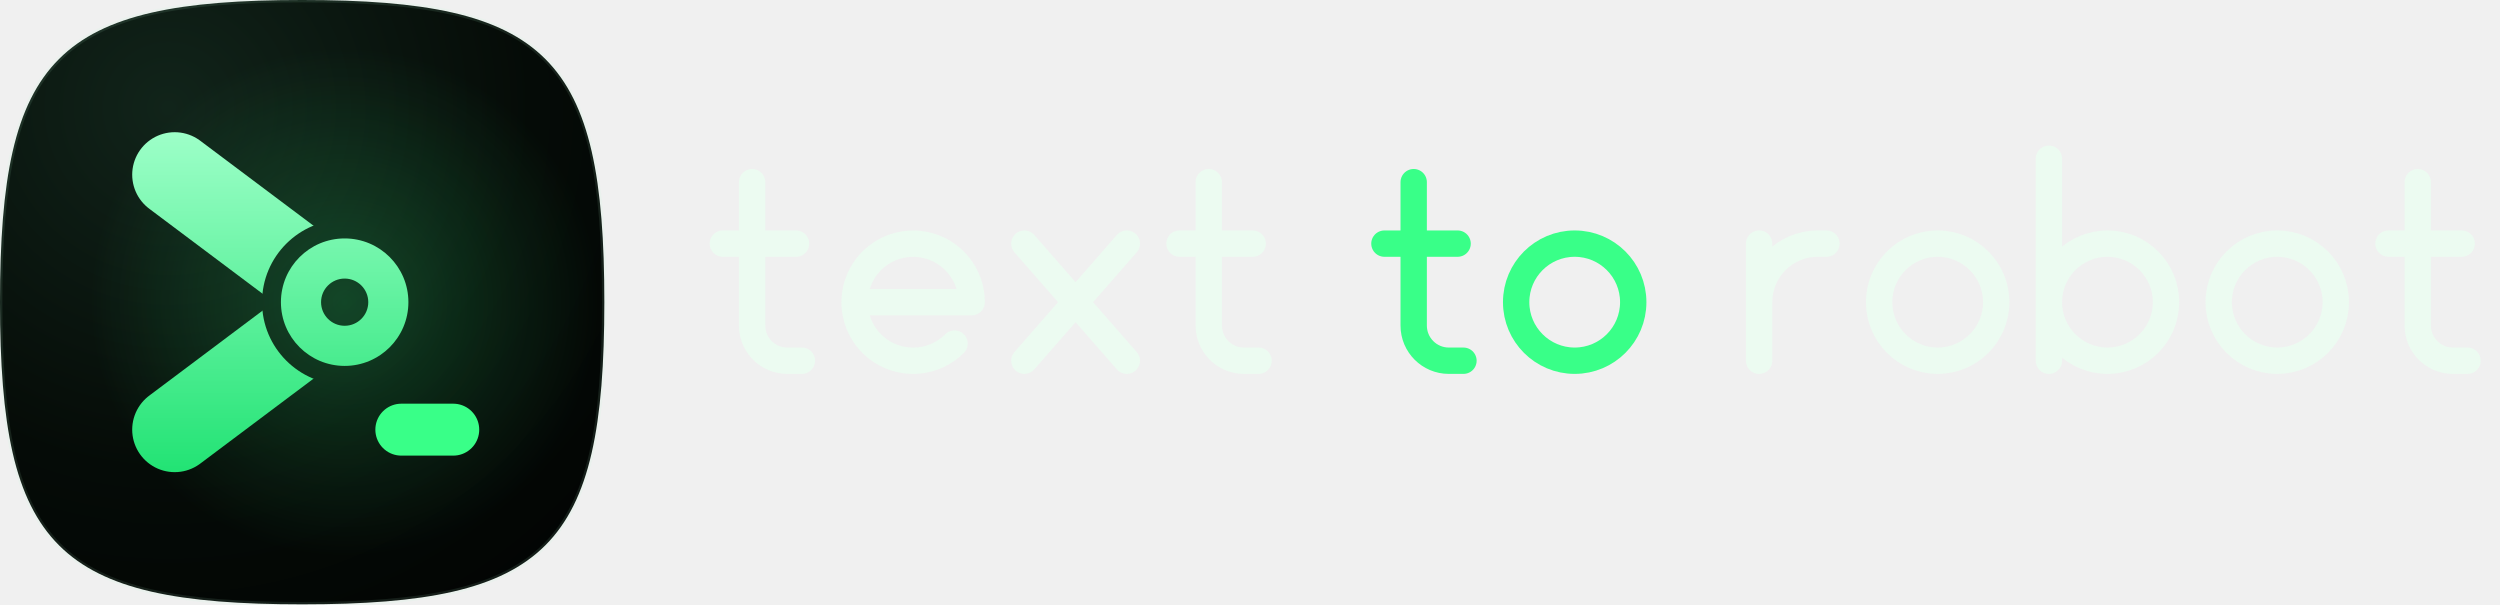
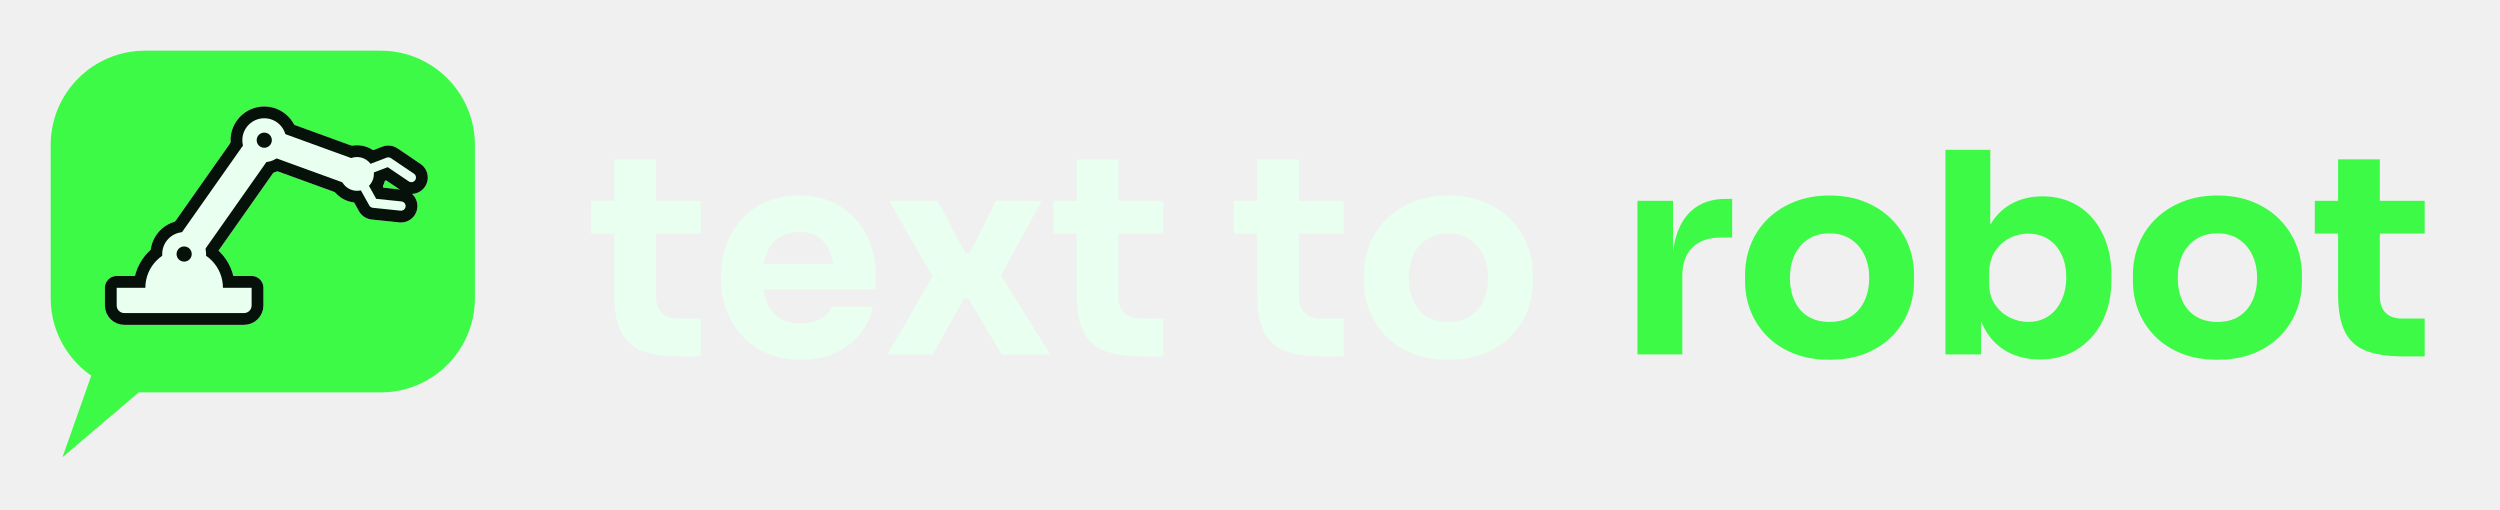
- <svg xmlns="http://www.w3.org/2000/svg" viewBox="0 0 1059 256" width="1059" height="256" role="img" aria-label="text to robot">
-   <defs>
-     <linearGradient id="g" gradientUnits="userSpaceOnUse" x1="0" y1="56" x2="0" y2="200">
-       <stop offset="0" stop-color="#9dffc8" />
-       <stop offset="1" stop-color="#22e374" />
-     </linearGradient>
-     <radialGradient id="bgt" cx=".28" cy=".18" r="1">
-       <stop offset="0" stop-color="#11241a" />
-       <stop offset=".6" stop-color="#050b07" />
-       <stop offset="1" stop-color="#020403" />
-     </radialGradient>
-     <radialGradient id="glowt" cx="0.57" cy="0.5" r=".42">
-       <stop offset="0" stop-color="#39ff88" stop-opacity=".22" />
-       <stop offset="1" stop-color="#39ff88" stop-opacity="0" />
-     </radialGradient>
-   </defs>
-   <path d="M128 0C232 0 256 24 256 128S232 256 128 256 0 232 0 128 24 0 128 0Z" fill="url(#bgt)" />
-   <path d="M128 0C232 0 256 24 256 128S232 256 128 256 0 232 0 128 24 0 128 0Z" fill="url(#glowt)" />
-   <path d="M128 0C232 0 256 24 256 128S232 256 128 256 0 232 0 128 24 0 128 0Z" fill="none" stroke="#b9ffd6" stroke-opacity=".10" stroke-width="2" />
-   <g transform="translate(0 0) scale(1.0)">
-     <mask id="cuta" maskUnits="userSpaceOnUse" x="0" y="0" width="256" height="256">
-       <rect width="256" height="256" fill="#fff" />
-       <circle cx="146" cy="128" r="35" fill="#000" />
-     </mask>
-     <path d="M74 74 146 128 74 182" fill="none" stroke="url(#g)" stroke-width="36" stroke-linecap="round" stroke-linejoin="round" mask="url(#cuta)" />
-     <path d="M146 101a27 27 0 1 1 0 54a27 27 0 1 1 0-54zm0 17a10 10 0 1 0 0 20a10 10 0 1 0 0-20z" fill="url(#g)" fill-rule="evenodd" />
-     <path d="M170 182h22" stroke="#39ff88" stroke-width="22" stroke-linecap="round" />
-   </g>
-   <g transform="translate(300 159)">
-     <g transform="translate(0 0) scale(0.62)" fill="none" stroke-width="18" stroke-linecap="round" stroke-linejoin="round">
-       <path transform="translate(0 0)" d="M30 -132V-34a24 24 0 0 0 24 24h10M10 -90h50" stroke="#ecfbf1" />
-       <path transform="translate(90 0)" d="M10 -50h80a40 40 0 1 0 -11.7 28.3" stroke="#ecfbf1" />
-       <path transform="translate(206 0)" d="M10 -90l70 80M80 -90l-70 80" stroke="#ecfbf1" />
-       <path transform="translate(312 0)" d="M30 -132V-34a24 24 0 0 0 24 24h10M10 -90h50" stroke="#ecfbf1" />
-       <path transform="translate(452 0)" d="M30 -132V-34a24 24 0 0 0 24 24h10M10 -90h50" stroke="#39ff88" />
-       <path transform="translate(542 0)" d="M50 -90a40 40 0 1 1 0 80a40 40 0 1 1 0-80z" stroke="#39ff88" />
-       <path transform="translate(708 0)" d="M10 -10v-80M10 -50a40 40 0 0 1 40-40h6" stroke="#ecfbf1" />
-       <path transform="translate(790 0)" d="M50 -90a40 40 0 1 1 0 80a40 40 0 1 1 0-80z" stroke="#ecfbf1" />
-       <path transform="translate(906 0)" d="M10 -148v98M50 -90a40 40 0 1 1 0 80a40 40 0 1 1 0-80zM10 -50v40" stroke="#ecfbf1" />
-       <path transform="translate(1022 0)" d="M50 -90a40 40 0 1 1 0 80a40 40 0 1 1 0-80z" stroke="#ecfbf1" />
-       <path transform="translate(1138 0)" d="M30 -132V-34a24 24 0 0 0 24 24h10M10 -90h50" stroke="#ecfbf1" />
+ <svg xmlns="http://www.w3.org/2000/svg" viewBox="0 0 785 160" width="785" height="160" role="img" aria-label="Text to Robot">
+   <g transform="translate(-12.2 -14.42) scale(0.37)">
+     <defs>
+       <mask id="lc" maskUnits="userSpaceOnUse" x="0" y="0" width="512" height="512">
+         <rect width="512" height="512" fill="#fff" />
+         <path d="M132 283.19H246.51V298.22A6.44 6.44 0 0 1 240.06 304.66H138.44A6.44 6.44 0 0 1 132 298.22Z" fill="#000" stroke="#000" stroke-width="20" stroke-linejoin="round" />
+         <path d="M156.33 283.19A32.92 32.92 0 0 1 222.17 283.19V284.62H156.33Z" fill="#000" stroke="#000" stroke-width="20" stroke-linejoin="round" />
+         <path d="M189.25 254.56L257.24 157.95" fill="none" stroke="#000" stroke-width="44.33" stroke-linecap="round" stroke-linejoin="round" />
+         <path d="M257.24 157.95L335.96 186.57" fill="none" stroke="#000" stroke-width="41.9" stroke-linecap="round" stroke-linejoin="round" />
+         <path d="M335.96 186.57L362.5 176.43L382.06 189.63" fill="none" stroke="#000" stroke-width="27.87" stroke-linecap="round" stroke-linejoin="round" />
+         <path d="M335.96 186.57L349.78 211.4L373.26 213.84" fill="none" stroke="#000" stroke-width="27.87" stroke-linecap="round" stroke-linejoin="round" />
+         <circle cx="189.25" cy="254.56" r="28.61" fill="#000" />
+         <circle cx="257.24" cy="157.95" r="28.61" fill="#000" />
+         <circle cx="335.96" cy="186.57" r="24.31" fill="#000" />
+       </mask>
+       <clipPath id="ls">
+         <path d="M156 82H356A80 80 0 0 1 436 162V292A80 80 0 0 1 356 372H156A80 80 0 0 1 76 292V162A80 80 0 0 1 156 82ZM116 342H186L86 427Z" />
+       </clipPath>
+       <mask id="lh" maskUnits="userSpaceOnUse" x="0" y="0" width="512" height="512">
+         <rect width="512" height="512" fill="#fff" />
+         <circle cx="189.25" cy="254.56" r="6.44" fill="#000" />
+         <circle cx="257.24" cy="157.95" r="6.44" fill="#000" />
+       </mask>
+     </defs>
+     <path d="M156 82H356A80 80 0 0 1 436 162V292A80 80 0 0 1 356 372H156A80 80 0 0 1 76 292V162A80 80 0 0 1 156 82ZM116 342H186L86 427Z" fill="#3dfa46" mask="url(#lc)" />
+     <g clip-path="url(#ls)">
+       <path d="M132 283.19H246.51V298.22A6.44 6.44 0 0 1 240.06 304.66H138.44A6.44 6.44 0 0 1 132 298.22Z" fill="#06110a" stroke="#06110a" stroke-width="20" stroke-linejoin="round" />
+       <path d="M156.33 283.19A32.92 32.92 0 0 1 222.17 283.19V284.62H156.33Z" fill="#06110a" stroke="#06110a" stroke-width="20" stroke-linejoin="round" />
+       <path d="M189.25 254.56L257.24 157.95" fill="none" stroke="#06110a" stroke-width="44.33" stroke-linecap="round" stroke-linejoin="round" />
+       <path d="M257.24 157.95L335.96 186.57" fill="none" stroke="#06110a" stroke-width="41.9" stroke-linecap="round" stroke-linejoin="round" />
+       <path d="M335.96 186.57L362.5 176.43L382.06 189.63" fill="none" stroke="#06110a" stroke-width="27.87" stroke-linecap="round" stroke-linejoin="round" />
+       <path d="M335.96 186.57L349.78 211.4L373.26 213.84" fill="none" stroke="#06110a" stroke-width="27.87" stroke-linecap="round" stroke-linejoin="round" />
+       <circle cx="189.25" cy="254.56" r="28.61" fill="#06110a" />
+       <circle cx="257.24" cy="157.95" r="28.61" fill="#06110a" />
+       <circle cx="335.96" cy="186.57" r="24.31" fill="#06110a" />
+     </g>
+     <g mask="url(#lh)">
+       <path d="M132 283.19H246.51V298.22A6.44 6.44 0 0 1 240.06 304.66H138.44A6.44 6.44 0 0 1 132 298.22Z" fill="#e9fff0" />
+       <path d="M156.33 283.19A32.92 32.92 0 0 1 222.17 283.19V284.62H156.33Z" fill="#e9fff0" />
+       <path d="M189.25 254.56L257.24 157.95" fill="none" stroke="#e9fff0" stroke-width="24.33" stroke-linecap="round" stroke-linejoin="round" />
+       <path d="M257.24 157.95L335.96 186.57" fill="none" stroke="#e9fff0" stroke-width="21.9" stroke-linecap="round" stroke-linejoin="round" />
+       <path d="M335.96 186.57L362.5 176.43L382.06 189.63" fill="none" stroke="#e9fff0" stroke-width="7.87" stroke-linecap="round" stroke-linejoin="round" />
+       <path d="M335.96 186.57L349.78 211.4L373.26 213.84" fill="none" stroke="#e9fff0" stroke-width="7.87" stroke-linecap="round" stroke-linejoin="round" />
+       <circle cx="189.25" cy="254.56" r="18.61" fill="#e9fff0" />
+       <circle cx="257.24" cy="157.95" r="18.61" fill="#e9fff0" />
+       <circle cx="335.96" cy="186.57" r="14.31" fill="#e9fff0" />
    </g>
  </g>
+   <path d="M213.29 111.9Q205.98 111.9 201.49 110.1Q197.01 108.29 194.94 104.02Q192.87 99.76 192.87 92.45V50.04H205.98V92.98Q205.98 96.41 207.79 98.22Q209.59 100.02 212.93 100.02H220.06V111.9ZM185.57 73.36V63.06H220.06V73.36ZM251.48 112.96Q245.32 112.96 240.61 110.84Q235.9 108.73 232.78 105.17Q229.65 101.6 228.03 97.16Q226.4 92.72 226.4 88.05V86.29Q226.4 81.45 228.03 77.01Q229.65 72.56 232.73 69.04Q235.81 65.52 240.43 63.46Q245.05 61.39 250.95 61.39Q258.69 61.39 264.02 64.86Q269.34 68.34 272.16 73.93Q274.97 79.52 274.97 86.12V90.87H232.29V82.86H266.44L261.86 86.56Q261.86 82.24 260.63 79.16Q259.4 76.08 256.98 74.46Q254.56 72.83 250.95 72.83Q247.25 72.83 244.7 74.5Q242.15 76.17 240.83 79.38Q239.51 82.6 239.51 87.26Q239.51 91.57 240.74 94.78Q241.97 98 244.61 99.76Q247.25 101.52 251.48 101.52Q255.35 101.52 257.81 100.02Q260.28 98.52 261.16 96.32H274.09Q273.04 101.16 269.96 104.95Q266.88 108.73 262.21 110.84Q257.55 112.96 251.48 112.96ZM278.67 111.28 293.63 85.41 293.28 87.61 279.2 63.06H294.42L303.13 79.43H304.54L312.73 63.06H327.07L313.61 87.79L313.96 85.94L329.8 111.28H314.49L304.1 93.77H302.69L292.93 111.28ZM358.49 111.9Q351.18 111.9 346.69 110.1Q342.21 108.29 340.14 104.02Q338.07 99.76 338.07 92.45V50.04H351.18V92.98Q351.18 96.41 352.99 98.22Q354.79 100.02 358.13 100.02H365.26V111.9ZM330.77 73.36V63.06H365.26V73.36ZM415.16 111.9Q407.85 111.9 403.37 110.1Q398.88 108.29 396.81 104.02Q394.74 99.76 394.74 92.45V50.04H407.85V92.98Q407.85 96.41 409.66 98.22Q411.46 100.02 414.81 100.02H421.93V111.9ZM387.44 73.36V63.06H421.93V73.36ZM454.76 112.96Q448.42 112.96 443.49 110.98Q438.57 109 435.18 105.56Q431.79 102.13 430.03 97.69Q428.27 93.24 428.27 88.32V86.29Q428.27 81.28 430.07 76.74Q431.88 72.21 435.35 68.78Q438.83 65.35 443.76 63.37Q448.69 61.39 454.76 61.39Q461.01 61.39 465.89 63.37Q470.77 65.35 474.21 68.78Q477.64 72.21 479.49 76.74Q481.33 81.28 481.33 86.29V88.32Q481.33 93.24 479.57 97.69Q477.81 102.13 474.43 105.56Q471.04 109 466.11 110.98Q461.18 112.96 454.76 112.96ZM454.76 101.08Q458.89 101.08 461.62 99.32Q464.35 97.56 465.8 94.39Q467.25 91.22 467.25 87.35Q467.25 83.21 465.76 80.09Q464.26 76.96 461.49 75.12Q458.72 73.27 454.76 73.27Q450.89 73.27 448.07 75.12Q445.25 76.96 443.8 80.09Q442.35 83.21 442.35 87.35Q442.35 91.22 443.76 94.39Q445.17 97.56 447.98 99.32Q450.8 101.08 454.76 101.08Z" fill="#e9fff0" />
+   <path d="M514.16 111.28V63.06H525.33V83.74H525.07Q525.07 73.53 529.43 67.99Q533.78 62.44 542.05 62.44H543.9V74.59H540.38Q534.57 74.59 531.41 77.71Q528.24 80.84 528.24 86.73V111.28ZM574.44 112.96Q568.1 112.96 563.17 110.98Q558.25 109 554.86 105.56Q551.47 102.13 549.71 97.69Q547.95 93.24 547.95 88.32V86.29Q547.95 81.28 549.75 76.74Q551.56 72.21 555.03 68.78Q558.51 65.35 563.44 63.37Q568.37 61.39 574.44 61.39Q580.69 61.39 585.57 63.37Q590.45 65.35 593.89 68.78Q597.32 72.21 599.17 76.74Q601.01 81.28 601.01 86.29V88.32Q601.01 93.24 599.25 97.69Q597.49 102.13 594.11 105.56Q590.72 109 585.79 110.98Q580.86 112.96 574.44 112.96ZM574.44 101.08Q578.57 101.08 581.3 99.32Q584.03 97.56 585.48 94.39Q586.93 91.22 586.93 87.35Q586.93 83.21 585.44 80.09Q583.94 76.96 581.17 75.12Q578.4 73.27 574.44 73.27Q570.57 73.27 567.75 75.12Q564.93 76.96 563.48 80.09Q562.03 83.21 562.03 87.35Q562.03 91.22 563.44 94.39Q564.85 97.56 567.66 99.32Q570.48 101.08 574.44 101.08ZM640.53 112.87Q634.63 112.87 630.14 110.36Q625.65 107.85 623.1 103.1Q620.55 98.35 620.37 91.48H622.05V111.28H610.87V47.04H624.95V79.69L621.61 83.92Q621.87 76.61 624.38 71.64Q626.89 66.67 631.29 64.16Q635.69 61.65 641.32 61.65Q646.25 61.65 650.25 63.46Q654.25 65.26 657.07 68.56Q659.89 71.86 661.43 76.35Q662.97 80.84 662.97 86.12V88.05Q662.97 93.33 661.43 97.82Q659.89 102.31 656.94 105.7Q653.99 109.08 649.85 110.98Q645.72 112.87 640.53 112.87ZM636.83 101.08Q640.44 101.08 643.12 99.32Q645.81 97.56 647.3 94.34Q648.8 91.13 648.8 87.08Q648.8 82.95 647.3 79.87Q645.81 76.79 643.12 75.07Q640.44 73.36 636.83 73.36Q633.66 73.36 630.85 74.85Q628.03 76.35 626.31 79.12Q624.6 81.89 624.6 85.85V89.11Q624.6 92.89 626.4 95.58Q628.21 98.26 631.02 99.67Q633.84 101.08 636.83 101.08ZM696.23 112.96Q689.89 112.96 684.97 110.98Q680.04 109 676.65 105.56Q673.26 102.13 671.5 97.69Q669.74 93.24 669.74 88.32V86.29Q669.74 81.28 671.55 76.74Q673.35 72.21 676.83 68.78Q680.3 65.35 685.23 63.37Q690.16 61.39 696.23 61.39Q702.48 61.39 707.36 63.37Q712.25 65.35 715.68 68.78Q719.11 72.21 720.96 76.74Q722.81 81.28 722.81 86.29V88.32Q722.81 93.24 721.05 97.69Q719.29 102.13 715.9 105.56Q712.51 109 707.58 110.98Q702.65 112.96 696.23 112.96ZM696.23 101.08Q700.37 101.08 703.09 99.32Q705.82 97.56 707.27 94.39Q708.73 91.22 708.73 87.35Q708.73 83.21 707.23 80.09Q705.73 76.96 702.96 75.12Q700.19 73.27 696.23 73.27Q692.36 73.27 689.54 75.12Q686.73 76.96 685.27 80.09Q683.82 83.21 683.82 87.35Q683.82 91.22 685.23 94.39Q686.64 97.56 689.45 99.32Q692.27 101.08 696.23 101.08ZM754.57 111.9Q747.27 111.9 742.78 110.1Q738.29 108.29 736.23 104.02Q734.16 99.76 734.16 92.45V50.04H747.27V92.98Q747.27 96.41 749.07 98.22Q750.88 100.02 754.22 100.02H761.35V111.9ZM726.85 73.36V63.06H761.35V73.36Z" fill="#3dfa46" />
</svg>
